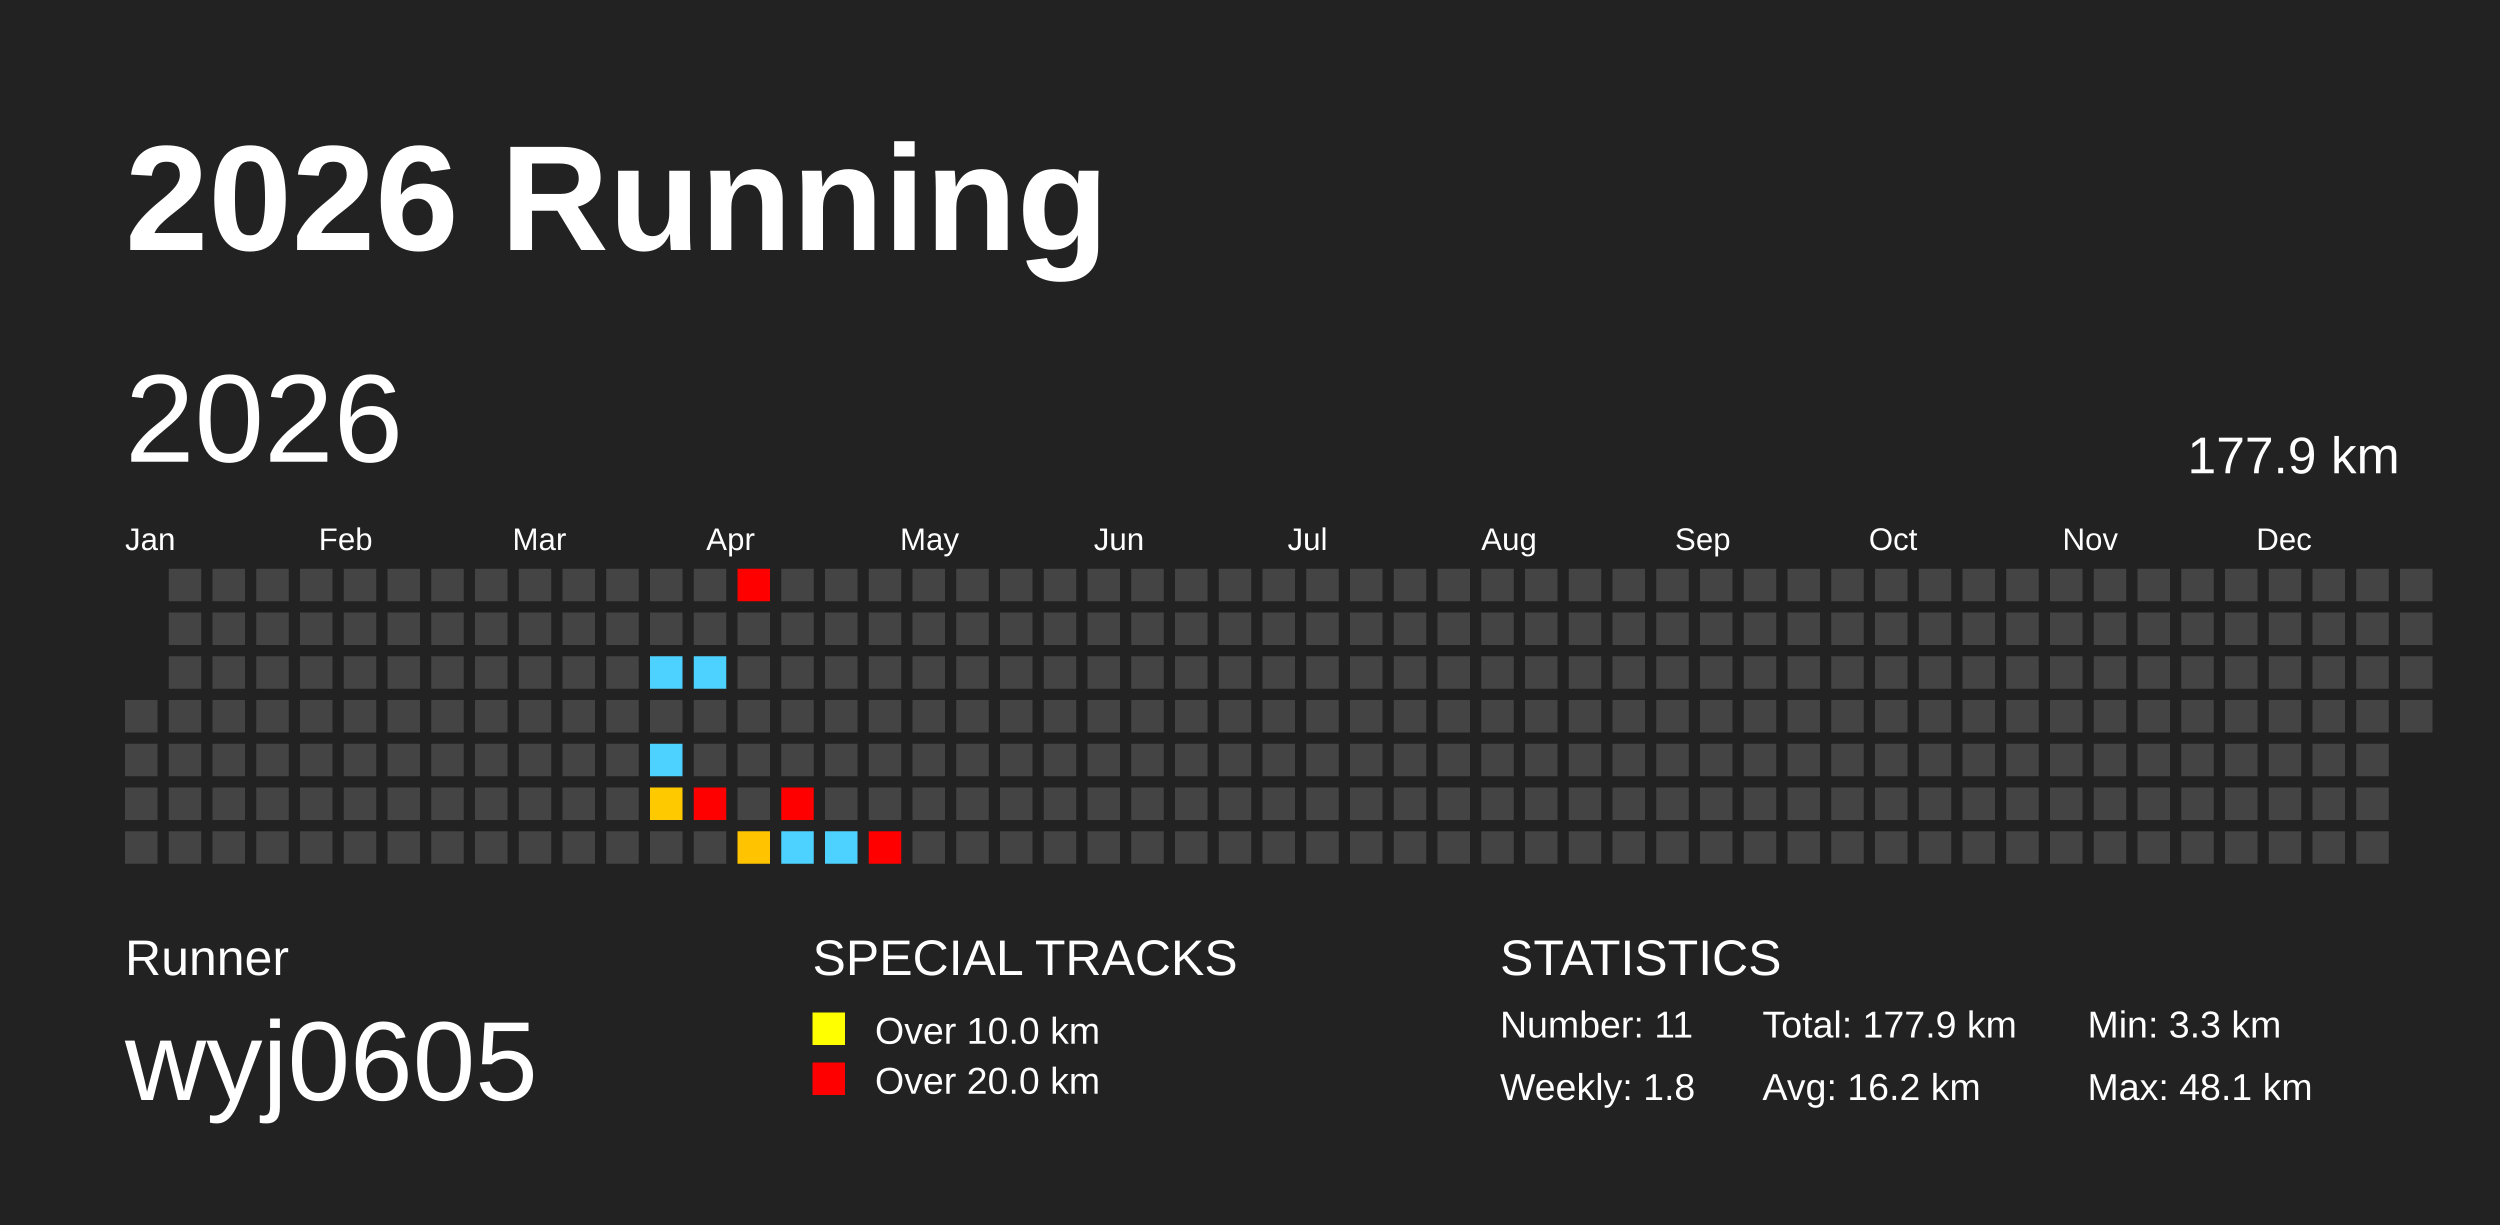
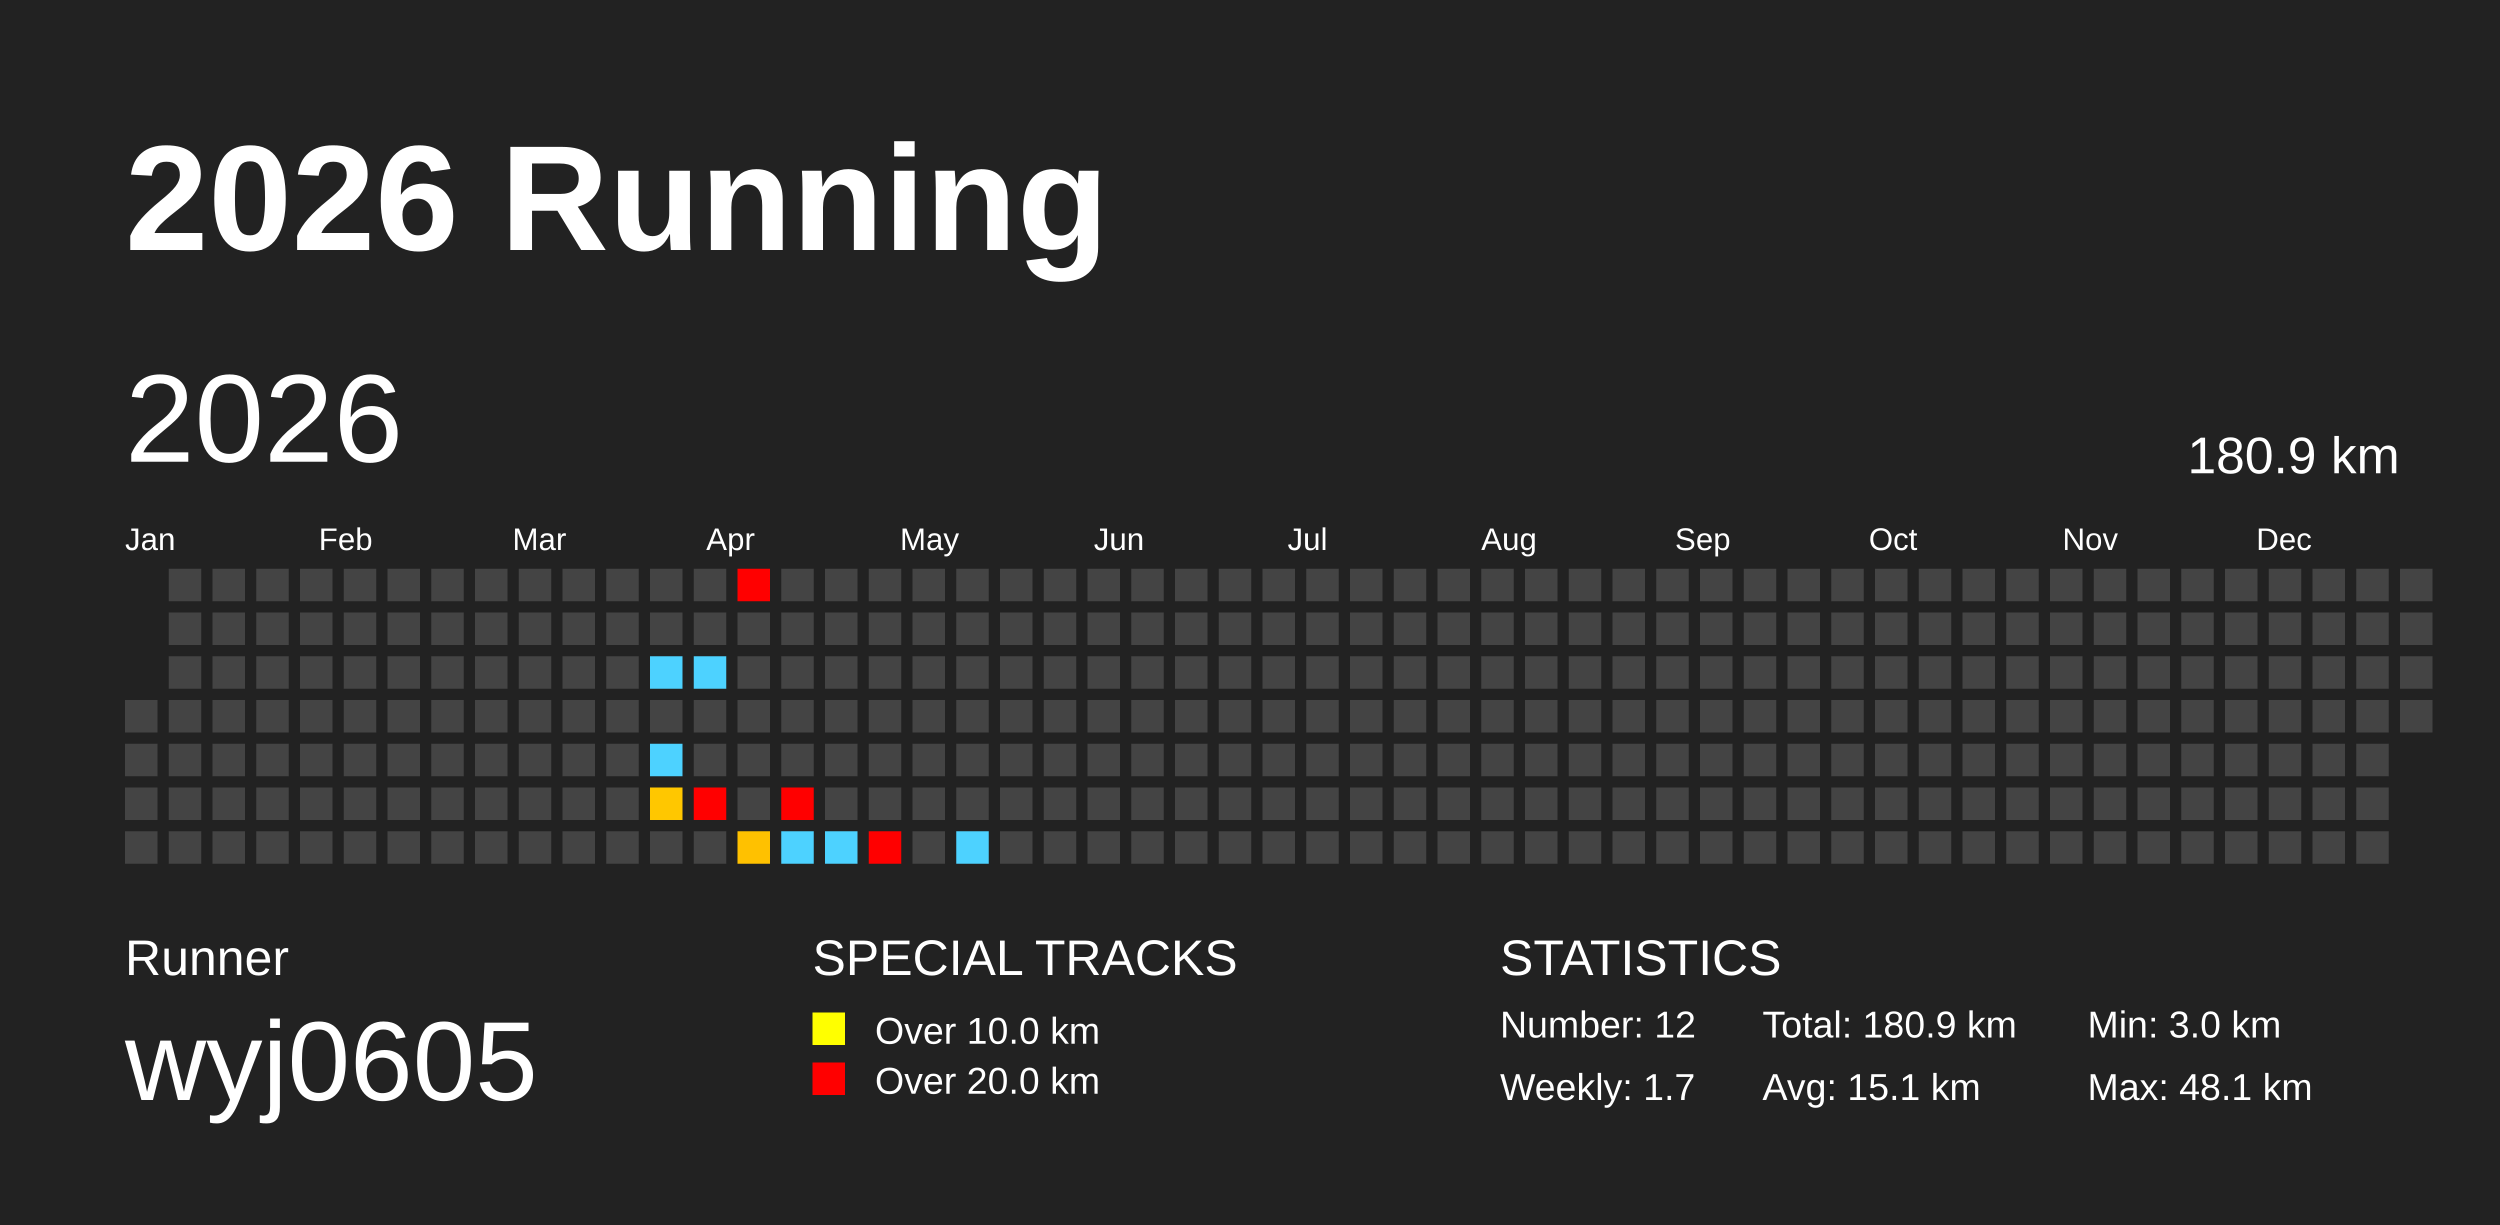
<svg xmlns="http://www.w3.org/2000/svg" baseProfile="full" height="98mm" version="1.1" viewBox="0,0,200,98" width="200mm">
  <defs />
  <rect fill="#222222" height="98" width="200" x="0" y="0" />
  <text fill="#FFFFFF" style="font-size:12px; font-family:Arial; font-weight:bold;" x="10" y="20">2026 Running</text>
  <text fill="#FFFFFF" style="font-size:4px; font-family:Arial" x="10" y="78">Runner</text>
  <text fill="#FFFFFF" style="font-size:9px; font-family:Arial" x="10" y="88">wyj0605</text>
  <text fill="#FFFFFF" style="font-size:4px; font-family:Arial" x="65" y="78">SPECIAL TRACKS</text>
  <rect fill="yellow" height="2.6" width="2.6" x="65" y="81" />
  <text fill="#FFFFFF" style="font-size:3px; font-family:Arial" x="70" y="83.5">Over 10.0 km</text>
  <rect fill="red" height="2.6" width="2.6" x="65" y="85" />
  <text fill="#FFFFFF" style="font-size:3px; font-family:Arial" x="70" y="87.5">Over 20.0 km</text>
  <text fill="#FFFFFF" style="font-size:4px; font-family:Arial" x="120" y="78">STATISTICS</text>
-   <text fill="#FFFFFF" style="font-size:3px; font-family:Arial" x="120" y="83">Number: 11</text>
-   <text fill="#FFFFFF" style="font-size:3px; font-family:Arial" x="120" y="88">Weekly: 1.8</text>
-   <text fill="#FFFFFF" style="font-size:3px; font-family:Arial" x="141" y="83">Total: 177.9 km</text>
-   <text fill="#FFFFFF" style="font-size:3px; font-family:Arial" x="141" y="88">Avg: 16.2 km</text>
-   <text fill="#FFFFFF" style="font-size:3px; font-family:Arial" x="167" y="83">Min: 3.3 km</text>
+   <text fill="#FFFFFF" style="font-size:3px; font-family:Arial" x="120" y="83">Number: 12</text>
+   <text fill="#FFFFFF" style="font-size:3px; font-family:Arial" x="120" y="88">Weekly: 1.7</text>
+   <text fill="#FFFFFF" style="font-size:3px; font-family:Arial" x="141" y="83">Total: 180.9 km</text>
+   <text fill="#FFFFFF" style="font-size:3px; font-family:Arial" x="141" y="88">Avg: 15.1 km</text>
+   <text fill="#FFFFFF" style="font-size:3px; font-family:Arial" x="167" y="83">Min: 3.0 km</text>
  <text fill="#FFFFFF" style="font-size:3px; font-family:Arial" x="167" y="88">Max: 48.1 km</text>
  <text dominant-baseline="hanging" fill="#FFFFFF" style="font-size:10.0px; font-family:Arial;" x="10" y="30">2026</text>
-   <text dominant-baseline="hanging" fill="#FFFFFF" style="font-size:4.125px; font-family:Arial;" x="175" y="35">177.9 km</text>
+   <text dominant-baseline="hanging" fill="#FFFFFF" style="font-size:4.125px; font-family:Arial;" x="175" y="35">180.9 km</text>
  <text fill="#FFFFFF" style="font-size:2.5px; font-family:Arial" x="10.0" y="44">Jan</text>
  <text fill="#FFFFFF" style="font-size:2.5px; font-family:Arial" x="25.5" y="44">Feb</text>
  <text fill="#FFFFFF" style="font-size:2.5px; font-family:Arial" x="41.0" y="44">Mar</text>
  <text fill="#FFFFFF" style="font-size:2.5px; font-family:Arial" x="56.5" y="44">Apr</text>
  <text fill="#FFFFFF" style="font-size:2.5px; font-family:Arial" x="72.0" y="44">May</text>
  <text fill="#FFFFFF" style="font-size:2.5px; font-family:Arial" x="87.5" y="44">Jun</text>
  <text fill="#FFFFFF" style="font-size:2.5px; font-family:Arial" x="103.0" y="44">Jul</text>
  <text fill="#FFFFFF" style="font-size:2.5px; font-family:Arial" x="118.5" y="44">Aug</text>
  <text fill="#FFFFFF" style="font-size:2.5px; font-family:Arial" x="134.0" y="44">Sep</text>
  <text fill="#FFFFFF" style="font-size:2.5px; font-family:Arial" x="149.5" y="44">Oct</text>
  <text fill="#FFFFFF" style="font-size:2.5px; font-family:Arial" x="165.0" y="44">Nov</text>
  <text fill="#FFFFFF" style="font-size:2.5px; font-family:Arial" x="180.5" y="44">Dec</text>
  <rect fill="#444444" height="2.6" width="2.6" x="10.0" y="56.0" />
  <rect fill="#444444" height="2.6" width="2.6" x="10.0" y="59.5" />
  <rect fill="#444444" height="2.6" width="2.6" x="10.0" y="63.0" />
  <rect fill="#444444" height="2.6" width="2.6" x="10.0" y="66.5" />
  <rect fill="#444444" height="2.6" width="2.6" x="13.5" y="45.5" />
  <rect fill="#444444" height="2.6" width="2.6" x="13.5" y="49.0" />
  <rect fill="#444444" height="2.6" width="2.6" x="13.5" y="52.5" />
  <rect fill="#444444" height="2.6" width="2.6" x="13.5" y="56.0" />
  <rect fill="#444444" height="2.6" width="2.6" x="13.5" y="59.5" />
  <rect fill="#444444" height="2.6" width="2.6" x="13.5" y="63.0" />
  <rect fill="#444444" height="2.6" width="2.6" x="13.5" y="66.5" />
  <rect fill="#444444" height="2.6" width="2.6" x="17.0" y="45.5" />
  <rect fill="#444444" height="2.6" width="2.6" x="17.0" y="49.0" />
  <rect fill="#444444" height="2.6" width="2.6" x="17.0" y="52.5" />
  <rect fill="#444444" height="2.6" width="2.6" x="17.0" y="56.0" />
  <rect fill="#444444" height="2.6" width="2.6" x="17.0" y="59.5" />
  <rect fill="#444444" height="2.6" width="2.6" x="17.0" y="63.0" />
  <rect fill="#444444" height="2.6" width="2.6" x="17.0" y="66.5" />
  <rect fill="#444444" height="2.6" width="2.6" x="20.5" y="45.5" />
  <rect fill="#444444" height="2.6" width="2.6" x="20.5" y="49.0" />
  <rect fill="#444444" height="2.6" width="2.6" x="20.5" y="52.5" />
  <rect fill="#444444" height="2.6" width="2.6" x="20.5" y="56.0" />
  <rect fill="#444444" height="2.6" width="2.6" x="20.5" y="59.5" />
  <rect fill="#444444" height="2.6" width="2.6" x="20.5" y="63.0" />
  <rect fill="#444444" height="2.6" width="2.6" x="20.5" y="66.5" />
  <rect fill="#444444" height="2.6" width="2.6" x="24.0" y="45.5" />
  <rect fill="#444444" height="2.6" width="2.6" x="24.0" y="49.0" />
  <rect fill="#444444" height="2.6" width="2.6" x="24.0" y="52.5" />
  <rect fill="#444444" height="2.6" width="2.6" x="24.0" y="56.0" />
  <rect fill="#444444" height="2.6" width="2.6" x="24.0" y="59.5" />
  <rect fill="#444444" height="2.6" width="2.6" x="24.0" y="63.0" />
  <rect fill="#444444" height="2.6" width="2.6" x="24.0" y="66.5" />
  <rect fill="#444444" height="2.6" width="2.6" x="27.5" y="45.5" />
  <rect fill="#444444" height="2.6" width="2.6" x="27.5" y="49.0" />
  <rect fill="#444444" height="2.6" width="2.6" x="27.5" y="52.5" />
  <rect fill="#444444" height="2.6" width="2.6" x="27.5" y="56.0" />
  <rect fill="#444444" height="2.6" width="2.6" x="27.5" y="59.5" />
  <rect fill="#444444" height="2.6" width="2.6" x="27.5" y="63.0" />
  <rect fill="#444444" height="2.6" width="2.6" x="27.5" y="66.5" />
  <rect fill="#444444" height="2.6" width="2.6" x="31.0" y="45.5" />
  <rect fill="#444444" height="2.6" width="2.6" x="31.0" y="49.0" />
  <rect fill="#444444" height="2.6" width="2.6" x="31.0" y="52.5" />
  <rect fill="#444444" height="2.6" width="2.6" x="31.0" y="56.0" />
  <rect fill="#444444" height="2.6" width="2.6" x="31.0" y="59.5" />
  <rect fill="#444444" height="2.6" width="2.6" x="31.0" y="63.0" />
  <rect fill="#444444" height="2.6" width="2.6" x="31.0" y="66.5" />
  <rect fill="#444444" height="2.6" width="2.6" x="34.5" y="45.5" />
  <rect fill="#444444" height="2.6" width="2.6" x="34.5" y="49.0" />
  <rect fill="#444444" height="2.6" width="2.6" x="34.5" y="52.5" />
  <rect fill="#444444" height="2.6" width="2.6" x="34.5" y="56.0" />
  <rect fill="#444444" height="2.6" width="2.6" x="34.5" y="59.5" />
  <rect fill="#444444" height="2.6" width="2.6" x="34.5" y="63.0" />
  <rect fill="#444444" height="2.6" width="2.6" x="34.5" y="66.5" />
  <rect fill="#444444" height="2.6" width="2.6" x="38.0" y="45.5" />
  <rect fill="#444444" height="2.6" width="2.6" x="38.0" y="49.0" />
  <rect fill="#444444" height="2.6" width="2.6" x="38.0" y="52.5" />
  <rect fill="#444444" height="2.6" width="2.6" x="38.0" y="56.0" />
  <rect fill="#444444" height="2.6" width="2.6" x="38.0" y="59.5" />
  <rect fill="#444444" height="2.6" width="2.6" x="38.0" y="63.0" />
  <rect fill="#444444" height="2.6" width="2.6" x="38.0" y="66.5" />
  <rect fill="#444444" height="2.6" width="2.6" x="41.5" y="45.5" />
  <rect fill="#444444" height="2.6" width="2.6" x="41.5" y="49.0" />
  <rect fill="#444444" height="2.6" width="2.6" x="41.5" y="52.5" />
  <rect fill="#444444" height="2.6" width="2.6" x="41.5" y="56.0" />
  <rect fill="#444444" height="2.6" width="2.6" x="41.5" y="59.5" />
  <rect fill="#444444" height="2.6" width="2.6" x="41.5" y="63.0" />
  <rect fill="#444444" height="2.6" width="2.6" x="41.5" y="66.5" />
  <rect fill="#444444" height="2.6" width="2.6" x="45.0" y="45.5" />
  <rect fill="#444444" height="2.6" width="2.6" x="45.0" y="49.0" />
  <rect fill="#444444" height="2.6" width="2.6" x="45.0" y="52.5" />
  <rect fill="#444444" height="2.6" width="2.6" x="45.0" y="56.0" />
  <rect fill="#444444" height="2.6" width="2.6" x="45.0" y="59.5" />
  <rect fill="#444444" height="2.6" width="2.6" x="45.0" y="63.0" />
  <rect fill="#444444" height="2.6" width="2.6" x="45.0" y="66.5" />
  <rect fill="#444444" height="2.6" width="2.6" x="48.5" y="45.5" />
  <rect fill="#444444" height="2.6" width="2.6" x="48.5" y="49.0" />
  <rect fill="#444444" height="2.6" width="2.6" x="48.5" y="52.5" />
  <rect fill="#444444" height="2.6" width="2.6" x="48.5" y="56.0" />
  <rect fill="#444444" height="2.6" width="2.6" x="48.5" y="59.5" />
  <rect fill="#444444" height="2.6" width="2.6" x="48.5" y="63.0" />
  <rect fill="#444444" height="2.6" width="2.6" x="48.5" y="66.5" />
  <rect fill="#444444" height="2.6" width="2.6" x="52.0" y="45.5" />
  <rect fill="#444444" height="2.6" width="2.6" x="52.0" y="49.0" />
  <rect fill="#4dd2ff" height="2.6" width="2.6" x="52.0" y="52.5" />
  <rect fill="#444444" height="2.6" width="2.6" x="52.0" y="56.0" />
  <rect fill="#4dd2ff" height="2.6" width="2.6" x="52.0" y="59.5" />
-   <rect fill="#ffc900" height="2.6" width="2.6" x="52.0" y="63.0" />
+   <rect fill="#ffc700" height="2.6" width="2.6" x="52.0" y="63.0" />
  <rect fill="#444444" height="2.6" width="2.6" x="52.0" y="66.5" />
  <rect fill="#444444" height="2.6" width="2.6" x="55.5" y="45.5" />
  <rect fill="#444444" height="2.6" width="2.6" x="55.5" y="49.0" />
  <rect fill="#4dd2ff" height="2.6" width="2.6" x="55.5" y="52.5" />
  <rect fill="#444444" height="2.6" width="2.6" x="55.5" y="56.0" />
  <rect fill="#444444" height="2.6" width="2.6" x="55.5" y="59.5" />
  <rect fill="red" height="2.6" width="2.6" x="55.5" y="63.0" />
  <rect fill="#444444" height="2.6" width="2.6" x="55.5" y="66.5" />
  <rect fill="red" height="2.6" width="2.6" x="59.0" y="45.5" />
  <rect fill="#444444" height="2.6" width="2.6" x="59.0" y="49.0" />
  <rect fill="#444444" height="2.6" width="2.6" x="59.0" y="52.5" />
  <rect fill="#444444" height="2.6" width="2.6" x="59.0" y="56.0" />
  <rect fill="#444444" height="2.6" width="2.6" x="59.0" y="59.5" />
  <rect fill="#444444" height="2.6" width="2.6" x="59.0" y="63.0" />
-   <rect fill="#ffc300" height="2.6" width="2.6" x="59.0" y="66.5" />
+   <rect fill="#ffc100" height="2.6" width="2.6" x="59.0" y="66.5" />
  <rect fill="#444444" height="2.6" width="2.6" x="62.5" y="45.5" />
  <rect fill="#444444" height="2.6" width="2.6" x="62.5" y="49.0" />
  <rect fill="#444444" height="2.6" width="2.6" x="62.5" y="52.5" />
  <rect fill="#444444" height="2.6" width="2.6" x="62.5" y="56.0" />
  <rect fill="#444444" height="2.6" width="2.6" x="62.5" y="59.5" />
  <rect fill="red" height="2.6" width="2.6" x="62.5" y="63.0" />
  <rect fill="#4dd2ff" height="2.6" width="2.6" x="62.5" y="66.5" />
  <rect fill="#444444" height="2.6" width="2.6" x="66.0" y="45.5" />
  <rect fill="#444444" height="2.6" width="2.6" x="66.0" y="49.0" />
  <rect fill="#444444" height="2.6" width="2.6" x="66.0" y="52.5" />
  <rect fill="#444444" height="2.6" width="2.6" x="66.0" y="56.0" />
  <rect fill="#444444" height="2.6" width="2.6" x="66.0" y="59.5" />
  <rect fill="#444444" height="2.6" width="2.6" x="66.0" y="63.0" />
  <rect fill="#4dd2ff" height="2.6" width="2.6" x="66.0" y="66.5" />
  <rect fill="#444444" height="2.6" width="2.6" x="69.5" y="45.5" />
  <rect fill="#444444" height="2.6" width="2.6" x="69.5" y="49.0" />
  <rect fill="#444444" height="2.6" width="2.6" x="69.5" y="52.5" />
  <rect fill="#444444" height="2.6" width="2.6" x="69.5" y="56.0" />
  <rect fill="#444444" height="2.6" width="2.6" x="69.5" y="59.5" />
  <rect fill="#444444" height="2.6" width="2.6" x="69.5" y="63.0" />
  <rect fill="red" height="2.6" width="2.6" x="69.5" y="66.5" />
  <rect fill="#444444" height="2.6" width="2.6" x="73.0" y="45.5" />
  <rect fill="#444444" height="2.6" width="2.6" x="73.0" y="49.0" />
  <rect fill="#444444" height="2.6" width="2.6" x="73.0" y="52.5" />
  <rect fill="#444444" height="2.6" width="2.6" x="73.0" y="56.0" />
  <rect fill="#444444" height="2.6" width="2.6" x="73.0" y="59.5" />
  <rect fill="#444444" height="2.6" width="2.6" x="73.0" y="63.0" />
  <rect fill="#444444" height="2.6" width="2.6" x="73.0" y="66.5" />
  <rect fill="#444444" height="2.6" width="2.6" x="76.5" y="45.5" />
  <rect fill="#444444" height="2.6" width="2.6" x="76.5" y="49.0" />
  <rect fill="#444444" height="2.6" width="2.6" x="76.5" y="52.5" />
  <rect fill="#444444" height="2.6" width="2.6" x="76.5" y="56.0" />
  <rect fill="#444444" height="2.6" width="2.6" x="76.5" y="59.5" />
  <rect fill="#444444" height="2.6" width="2.6" x="76.5" y="63.0" />
-   <rect fill="#444444" height="2.6" width="2.6" x="76.5" y="66.5" />
+   <rect fill="#4dd2ff" height="2.6" width="2.6" x="76.5" y="66.5" />
  <rect fill="#444444" height="2.6" width="2.6" x="80.0" y="45.5" />
  <rect fill="#444444" height="2.6" width="2.6" x="80.0" y="49.0" />
  <rect fill="#444444" height="2.6" width="2.6" x="80.0" y="52.5" />
  <rect fill="#444444" height="2.6" width="2.6" x="80.0" y="56.0" />
  <rect fill="#444444" height="2.6" width="2.6" x="80.0" y="59.5" />
  <rect fill="#444444" height="2.6" width="2.6" x="80.0" y="63.0" />
  <rect fill="#444444" height="2.6" width="2.6" x="80.0" y="66.5" />
  <rect fill="#444444" height="2.6" width="2.6" x="83.5" y="45.5" />
  <rect fill="#444444" height="2.6" width="2.6" x="83.5" y="49.0" />
  <rect fill="#444444" height="2.6" width="2.6" x="83.5" y="52.5" />
  <rect fill="#444444" height="2.6" width="2.6" x="83.5" y="56.0" />
  <rect fill="#444444" height="2.6" width="2.6" x="83.5" y="59.5" />
  <rect fill="#444444" height="2.6" width="2.6" x="83.5" y="63.0" />
  <rect fill="#444444" height="2.6" width="2.6" x="83.5" y="66.5" />
  <rect fill="#444444" height="2.6" width="2.6" x="87.0" y="45.5" />
  <rect fill="#444444" height="2.6" width="2.6" x="87.0" y="49.0" />
  <rect fill="#444444" height="2.6" width="2.6" x="87.0" y="52.5" />
  <rect fill="#444444" height="2.6" width="2.6" x="87.0" y="56.0" />
  <rect fill="#444444" height="2.6" width="2.6" x="87.0" y="59.5" />
  <rect fill="#444444" height="2.6" width="2.6" x="87.0" y="63.0" />
  <rect fill="#444444" height="2.6" width="2.6" x="87.0" y="66.5" />
  <rect fill="#444444" height="2.6" width="2.6" x="90.5" y="45.5" />
  <rect fill="#444444" height="2.6" width="2.6" x="90.5" y="49.0" />
  <rect fill="#444444" height="2.6" width="2.6" x="90.5" y="52.5" />
  <rect fill="#444444" height="2.6" width="2.6" x="90.5" y="56.0" />
  <rect fill="#444444" height="2.6" width="2.6" x="90.5" y="59.5" />
  <rect fill="#444444" height="2.6" width="2.6" x="90.5" y="63.0" />
  <rect fill="#444444" height="2.6" width="2.6" x="90.5" y="66.5" />
  <rect fill="#444444" height="2.6" width="2.6" x="94.0" y="45.5" />
  <rect fill="#444444" height="2.6" width="2.6" x="94.0" y="49.0" />
  <rect fill="#444444" height="2.6" width="2.6" x="94.0" y="52.5" />
  <rect fill="#444444" height="2.6" width="2.6" x="94.0" y="56.0" />
  <rect fill="#444444" height="2.6" width="2.6" x="94.0" y="59.5" />
  <rect fill="#444444" height="2.6" width="2.6" x="94.0" y="63.0" />
  <rect fill="#444444" height="2.6" width="2.6" x="94.0" y="66.5" />
  <rect fill="#444444" height="2.6" width="2.6" x="97.5" y="45.5" />
  <rect fill="#444444" height="2.6" width="2.6" x="97.5" y="49.0" />
  <rect fill="#444444" height="2.6" width="2.6" x="97.5" y="52.5" />
  <rect fill="#444444" height="2.6" width="2.6" x="97.5" y="56.0" />
  <rect fill="#444444" height="2.6" width="2.6" x="97.5" y="59.5" />
  <rect fill="#444444" height="2.6" width="2.6" x="97.5" y="63.0" />
  <rect fill="#444444" height="2.6" width="2.6" x="97.5" y="66.5" />
  <rect fill="#444444" height="2.6" width="2.6" x="101.0" y="45.5" />
  <rect fill="#444444" height="2.6" width="2.6" x="101.0" y="49.0" />
  <rect fill="#444444" height="2.6" width="2.6" x="101.0" y="52.5" />
  <rect fill="#444444" height="2.6" width="2.6" x="101.0" y="56.0" />
  <rect fill="#444444" height="2.6" width="2.6" x="101.0" y="59.5" />
  <rect fill="#444444" height="2.6" width="2.6" x="101.0" y="63.0" />
  <rect fill="#444444" height="2.6" width="2.6" x="101.0" y="66.5" />
  <rect fill="#444444" height="2.6" width="2.6" x="104.5" y="45.5" />
  <rect fill="#444444" height="2.6" width="2.6" x="104.5" y="49.0" />
  <rect fill="#444444" height="2.6" width="2.6" x="104.5" y="52.5" />
  <rect fill="#444444" height="2.6" width="2.6" x="104.5" y="56.0" />
  <rect fill="#444444" height="2.6" width="2.6" x="104.5" y="59.5" />
  <rect fill="#444444" height="2.6" width="2.6" x="104.5" y="63.0" />
  <rect fill="#444444" height="2.6" width="2.6" x="104.5" y="66.5" />
  <rect fill="#444444" height="2.6" width="2.6" x="108.0" y="45.5" />
  <rect fill="#444444" height="2.6" width="2.6" x="108.0" y="49.0" />
  <rect fill="#444444" height="2.6" width="2.6" x="108.0" y="52.5" />
  <rect fill="#444444" height="2.6" width="2.6" x="108.0" y="56.0" />
  <rect fill="#444444" height="2.6" width="2.6" x="108.0" y="59.5" />
  <rect fill="#444444" height="2.6" width="2.6" x="108.0" y="63.0" />
  <rect fill="#444444" height="2.6" width="2.6" x="108.0" y="66.5" />
  <rect fill="#444444" height="2.6" width="2.6" x="111.5" y="45.5" />
  <rect fill="#444444" height="2.6" width="2.6" x="111.5" y="49.0" />
  <rect fill="#444444" height="2.6" width="2.6" x="111.5" y="52.5" />
  <rect fill="#444444" height="2.6" width="2.6" x="111.5" y="56.0" />
  <rect fill="#444444" height="2.6" width="2.6" x="111.5" y="59.5" />
  <rect fill="#444444" height="2.6" width="2.6" x="111.5" y="63.0" />
  <rect fill="#444444" height="2.6" width="2.6" x="111.5" y="66.5" />
  <rect fill="#444444" height="2.6" width="2.6" x="115.0" y="45.5" />
  <rect fill="#444444" height="2.6" width="2.6" x="115.0" y="49.0" />
  <rect fill="#444444" height="2.6" width="2.6" x="115.0" y="52.5" />
  <rect fill="#444444" height="2.6" width="2.6" x="115.0" y="56.0" />
  <rect fill="#444444" height="2.6" width="2.6" x="115.0" y="59.5" />
  <rect fill="#444444" height="2.6" width="2.6" x="115.0" y="63.0" />
  <rect fill="#444444" height="2.6" width="2.6" x="115.0" y="66.5" />
  <rect fill="#444444" height="2.6" width="2.6" x="118.5" y="45.5" />
  <rect fill="#444444" height="2.6" width="2.6" x="118.5" y="49.0" />
  <rect fill="#444444" height="2.6" width="2.6" x="118.5" y="52.5" />
  <rect fill="#444444" height="2.6" width="2.6" x="118.5" y="56.0" />
  <rect fill="#444444" height="2.6" width="2.6" x="118.5" y="59.5" />
  <rect fill="#444444" height="2.6" width="2.6" x="118.5" y="63.0" />
  <rect fill="#444444" height="2.6" width="2.6" x="118.5" y="66.5" />
  <rect fill="#444444" height="2.6" width="2.6" x="122.0" y="45.5" />
  <rect fill="#444444" height="2.6" width="2.6" x="122.0" y="49.0" />
  <rect fill="#444444" height="2.6" width="2.6" x="122.0" y="52.5" />
  <rect fill="#444444" height="2.6" width="2.6" x="122.0" y="56.0" />
  <rect fill="#444444" height="2.6" width="2.6" x="122.0" y="59.5" />
  <rect fill="#444444" height="2.6" width="2.6" x="122.0" y="63.0" />
  <rect fill="#444444" height="2.6" width="2.6" x="122.0" y="66.5" />
  <rect fill="#444444" height="2.6" width="2.6" x="125.5" y="45.5" />
  <rect fill="#444444" height="2.6" width="2.6" x="125.5" y="49.0" />
  <rect fill="#444444" height="2.6" width="2.6" x="125.5" y="52.5" />
  <rect fill="#444444" height="2.6" width="2.6" x="125.5" y="56.0" />
  <rect fill="#444444" height="2.6" width="2.6" x="125.5" y="59.5" />
  <rect fill="#444444" height="2.6" width="2.6" x="125.5" y="63.0" />
  <rect fill="#444444" height="2.6" width="2.6" x="125.5" y="66.5" />
  <rect fill="#444444" height="2.6" width="2.6" x="129.0" y="45.5" />
  <rect fill="#444444" height="2.6" width="2.6" x="129.0" y="49.0" />
  <rect fill="#444444" height="2.6" width="2.6" x="129.0" y="52.5" />
  <rect fill="#444444" height="2.6" width="2.6" x="129.0" y="56.0" />
  <rect fill="#444444" height="2.6" width="2.6" x="129.0" y="59.5" />
  <rect fill="#444444" height="2.6" width="2.6" x="129.0" y="63.0" />
  <rect fill="#444444" height="2.6" width="2.6" x="129.0" y="66.5" />
  <rect fill="#444444" height="2.6" width="2.6" x="132.5" y="45.5" />
  <rect fill="#444444" height="2.6" width="2.6" x="132.5" y="49.0" />
  <rect fill="#444444" height="2.6" width="2.6" x="132.5" y="52.5" />
  <rect fill="#444444" height="2.6" width="2.6" x="132.5" y="56.0" />
  <rect fill="#444444" height="2.6" width="2.6" x="132.5" y="59.5" />
  <rect fill="#444444" height="2.6" width="2.6" x="132.5" y="63.0" />
  <rect fill="#444444" height="2.6" width="2.6" x="132.5" y="66.5" />
  <rect fill="#444444" height="2.6" width="2.6" x="136.0" y="45.5" />
  <rect fill="#444444" height="2.6" width="2.6" x="136.0" y="49.0" />
  <rect fill="#444444" height="2.6" width="2.6" x="136.0" y="52.5" />
  <rect fill="#444444" height="2.6" width="2.6" x="136.0" y="56.0" />
  <rect fill="#444444" height="2.6" width="2.6" x="136.0" y="59.5" />
  <rect fill="#444444" height="2.6" width="2.6" x="136.0" y="63.0" />
  <rect fill="#444444" height="2.6" width="2.6" x="136.0" y="66.5" />
  <rect fill="#444444" height="2.6" width="2.6" x="139.5" y="45.5" />
  <rect fill="#444444" height="2.6" width="2.6" x="139.5" y="49.0" />
  <rect fill="#444444" height="2.6" width="2.6" x="139.5" y="52.5" />
  <rect fill="#444444" height="2.6" width="2.6" x="139.5" y="56.0" />
  <rect fill="#444444" height="2.6" width="2.6" x="139.5" y="59.5" />
  <rect fill="#444444" height="2.6" width="2.6" x="139.5" y="63.0" />
  <rect fill="#444444" height="2.6" width="2.6" x="139.5" y="66.5" />
  <rect fill="#444444" height="2.6" width="2.6" x="143.0" y="45.5" />
  <rect fill="#444444" height="2.6" width="2.6" x="143.0" y="49.0" />
  <rect fill="#444444" height="2.6" width="2.6" x="143.0" y="52.5" />
  <rect fill="#444444" height="2.6" width="2.6" x="143.0" y="56.0" />
  <rect fill="#444444" height="2.6" width="2.6" x="143.0" y="59.5" />
  <rect fill="#444444" height="2.6" width="2.6" x="143.0" y="63.0" />
  <rect fill="#444444" height="2.6" width="2.6" x="143.0" y="66.5" />
  <rect fill="#444444" height="2.6" width="2.6" x="146.5" y="45.5" />
  <rect fill="#444444" height="2.6" width="2.6" x="146.5" y="49.0" />
  <rect fill="#444444" height="2.6" width="2.6" x="146.5" y="52.5" />
  <rect fill="#444444" height="2.6" width="2.6" x="146.5" y="56.0" />
  <rect fill="#444444" height="2.6" width="2.6" x="146.5" y="59.5" />
  <rect fill="#444444" height="2.6" width="2.6" x="146.5" y="63.0" />
  <rect fill="#444444" height="2.6" width="2.6" x="146.5" y="66.5" />
  <rect fill="#444444" height="2.6" width="2.6" x="150.0" y="45.5" />
  <rect fill="#444444" height="2.6" width="2.6" x="150.0" y="49.0" />
  <rect fill="#444444" height="2.6" width="2.6" x="150.0" y="52.5" />
  <rect fill="#444444" height="2.6" width="2.6" x="150.0" y="56.0" />
  <rect fill="#444444" height="2.6" width="2.6" x="150.0" y="59.5" />
  <rect fill="#444444" height="2.6" width="2.6" x="150.0" y="63.0" />
  <rect fill="#444444" height="2.6" width="2.6" x="150.0" y="66.5" />
  <rect fill="#444444" height="2.6" width="2.6" x="153.5" y="45.5" />
  <rect fill="#444444" height="2.6" width="2.6" x="153.5" y="49.0" />
  <rect fill="#444444" height="2.6" width="2.6" x="153.5" y="52.5" />
  <rect fill="#444444" height="2.6" width="2.6" x="153.5" y="56.0" />
  <rect fill="#444444" height="2.6" width="2.6" x="153.5" y="59.5" />
  <rect fill="#444444" height="2.6" width="2.6" x="153.5" y="63.0" />
  <rect fill="#444444" height="2.6" width="2.6" x="153.5" y="66.5" />
  <rect fill="#444444" height="2.6" width="2.6" x="157.0" y="45.5" />
  <rect fill="#444444" height="2.6" width="2.6" x="157.0" y="49.0" />
  <rect fill="#444444" height="2.6" width="2.6" x="157.0" y="52.5" />
  <rect fill="#444444" height="2.6" width="2.6" x="157.0" y="56.0" />
  <rect fill="#444444" height="2.6" width="2.6" x="157.0" y="59.5" />
  <rect fill="#444444" height="2.6" width="2.6" x="157.0" y="63.0" />
  <rect fill="#444444" height="2.6" width="2.6" x="157.0" y="66.5" />
  <rect fill="#444444" height="2.6" width="2.6" x="160.5" y="45.5" />
  <rect fill="#444444" height="2.6" width="2.6" x="160.5" y="49.0" />
  <rect fill="#444444" height="2.6" width="2.6" x="160.5" y="52.5" />
  <rect fill="#444444" height="2.6" width="2.6" x="160.5" y="56.0" />
  <rect fill="#444444" height="2.6" width="2.6" x="160.5" y="59.5" />
  <rect fill="#444444" height="2.6" width="2.6" x="160.5" y="63.0" />
  <rect fill="#444444" height="2.6" width="2.6" x="160.5" y="66.5" />
  <rect fill="#444444" height="2.6" width="2.6" x="164.0" y="45.5" />
  <rect fill="#444444" height="2.6" width="2.6" x="164.0" y="49.0" />
  <rect fill="#444444" height="2.6" width="2.6" x="164.0" y="52.5" />
  <rect fill="#444444" height="2.6" width="2.6" x="164.0" y="56.0" />
  <rect fill="#444444" height="2.6" width="2.6" x="164.0" y="59.5" />
  <rect fill="#444444" height="2.6" width="2.6" x="164.0" y="63.0" />
  <rect fill="#444444" height="2.6" width="2.6" x="164.0" y="66.5" />
  <rect fill="#444444" height="2.6" width="2.6" x="167.5" y="45.5" />
  <rect fill="#444444" height="2.6" width="2.6" x="167.5" y="49.0" />
  <rect fill="#444444" height="2.6" width="2.6" x="167.5" y="52.5" />
  <rect fill="#444444" height="2.6" width="2.6" x="167.5" y="56.0" />
  <rect fill="#444444" height="2.6" width="2.6" x="167.5" y="59.5" />
  <rect fill="#444444" height="2.6" width="2.6" x="167.5" y="63.0" />
  <rect fill="#444444" height="2.6" width="2.6" x="167.5" y="66.5" />
  <rect fill="#444444" height="2.6" width="2.6" x="171.0" y="45.5" />
  <rect fill="#444444" height="2.6" width="2.6" x="171.0" y="49.0" />
  <rect fill="#444444" height="2.6" width="2.6" x="171.0" y="52.5" />
  <rect fill="#444444" height="2.6" width="2.6" x="171.0" y="56.0" />
  <rect fill="#444444" height="2.6" width="2.6" x="171.0" y="59.5" />
  <rect fill="#444444" height="2.6" width="2.6" x="171.0" y="63.0" />
  <rect fill="#444444" height="2.6" width="2.6" x="171.0" y="66.5" />
  <rect fill="#444444" height="2.6" width="2.6" x="174.5" y="45.5" />
  <rect fill="#444444" height="2.6" width="2.6" x="174.5" y="49.0" />
  <rect fill="#444444" height="2.6" width="2.6" x="174.5" y="52.5" />
  <rect fill="#444444" height="2.6" width="2.6" x="174.5" y="56.0" />
  <rect fill="#444444" height="2.6" width="2.6" x="174.5" y="59.5" />
  <rect fill="#444444" height="2.6" width="2.6" x="174.5" y="63.0" />
  <rect fill="#444444" height="2.6" width="2.6" x="174.5" y="66.5" />
  <rect fill="#444444" height="2.6" width="2.6" x="178.0" y="45.5" />
  <rect fill="#444444" height="2.6" width="2.6" x="178.0" y="49.0" />
  <rect fill="#444444" height="2.6" width="2.6" x="178.0" y="52.5" />
  <rect fill="#444444" height="2.6" width="2.6" x="178.0" y="56.0" />
  <rect fill="#444444" height="2.6" width="2.6" x="178.0" y="59.5" />
  <rect fill="#444444" height="2.6" width="2.6" x="178.0" y="63.0" />
  <rect fill="#444444" height="2.6" width="2.6" x="178.0" y="66.5" />
  <rect fill="#444444" height="2.6" width="2.6" x="181.5" y="45.5" />
  <rect fill="#444444" height="2.6" width="2.6" x="181.5" y="49.0" />
  <rect fill="#444444" height="2.6" width="2.6" x="181.5" y="52.5" />
  <rect fill="#444444" height="2.6" width="2.6" x="181.5" y="56.0" />
  <rect fill="#444444" height="2.6" width="2.6" x="181.5" y="59.5" />
  <rect fill="#444444" height="2.6" width="2.6" x="181.5" y="63.0" />
  <rect fill="#444444" height="2.6" width="2.6" x="181.5" y="66.5" />
  <rect fill="#444444" height="2.6" width="2.6" x="185.0" y="45.5" />
  <rect fill="#444444" height="2.6" width="2.6" x="185.0" y="49.0" />
  <rect fill="#444444" height="2.6" width="2.6" x="185.0" y="52.5" />
  <rect fill="#444444" height="2.6" width="2.6" x="185.0" y="56.0" />
  <rect fill="#444444" height="2.6" width="2.6" x="185.0" y="59.5" />
  <rect fill="#444444" height="2.6" width="2.6" x="185.0" y="63.0" />
  <rect fill="#444444" height="2.6" width="2.6" x="185.0" y="66.5" />
  <rect fill="#444444" height="2.6" width="2.6" x="188.5" y="45.5" />
  <rect fill="#444444" height="2.6" width="2.6" x="188.5" y="49.0" />
  <rect fill="#444444" height="2.6" width="2.6" x="188.5" y="52.5" />
  <rect fill="#444444" height="2.6" width="2.6" x="188.5" y="56.0" />
  <rect fill="#444444" height="2.6" width="2.6" x="188.5" y="59.5" />
  <rect fill="#444444" height="2.6" width="2.6" x="188.5" y="63.0" />
  <rect fill="#444444" height="2.6" width="2.6" x="188.5" y="66.5" />
  <rect fill="#444444" height="2.6" width="2.6" x="192.0" y="45.5" />
  <rect fill="#444444" height="2.6" width="2.6" x="192.0" y="49.0" />
  <rect fill="#444444" height="2.6" width="2.6" x="192.0" y="52.5" />
  <rect fill="#444444" height="2.6" width="2.6" x="192.0" y="56.0" />
</svg>
